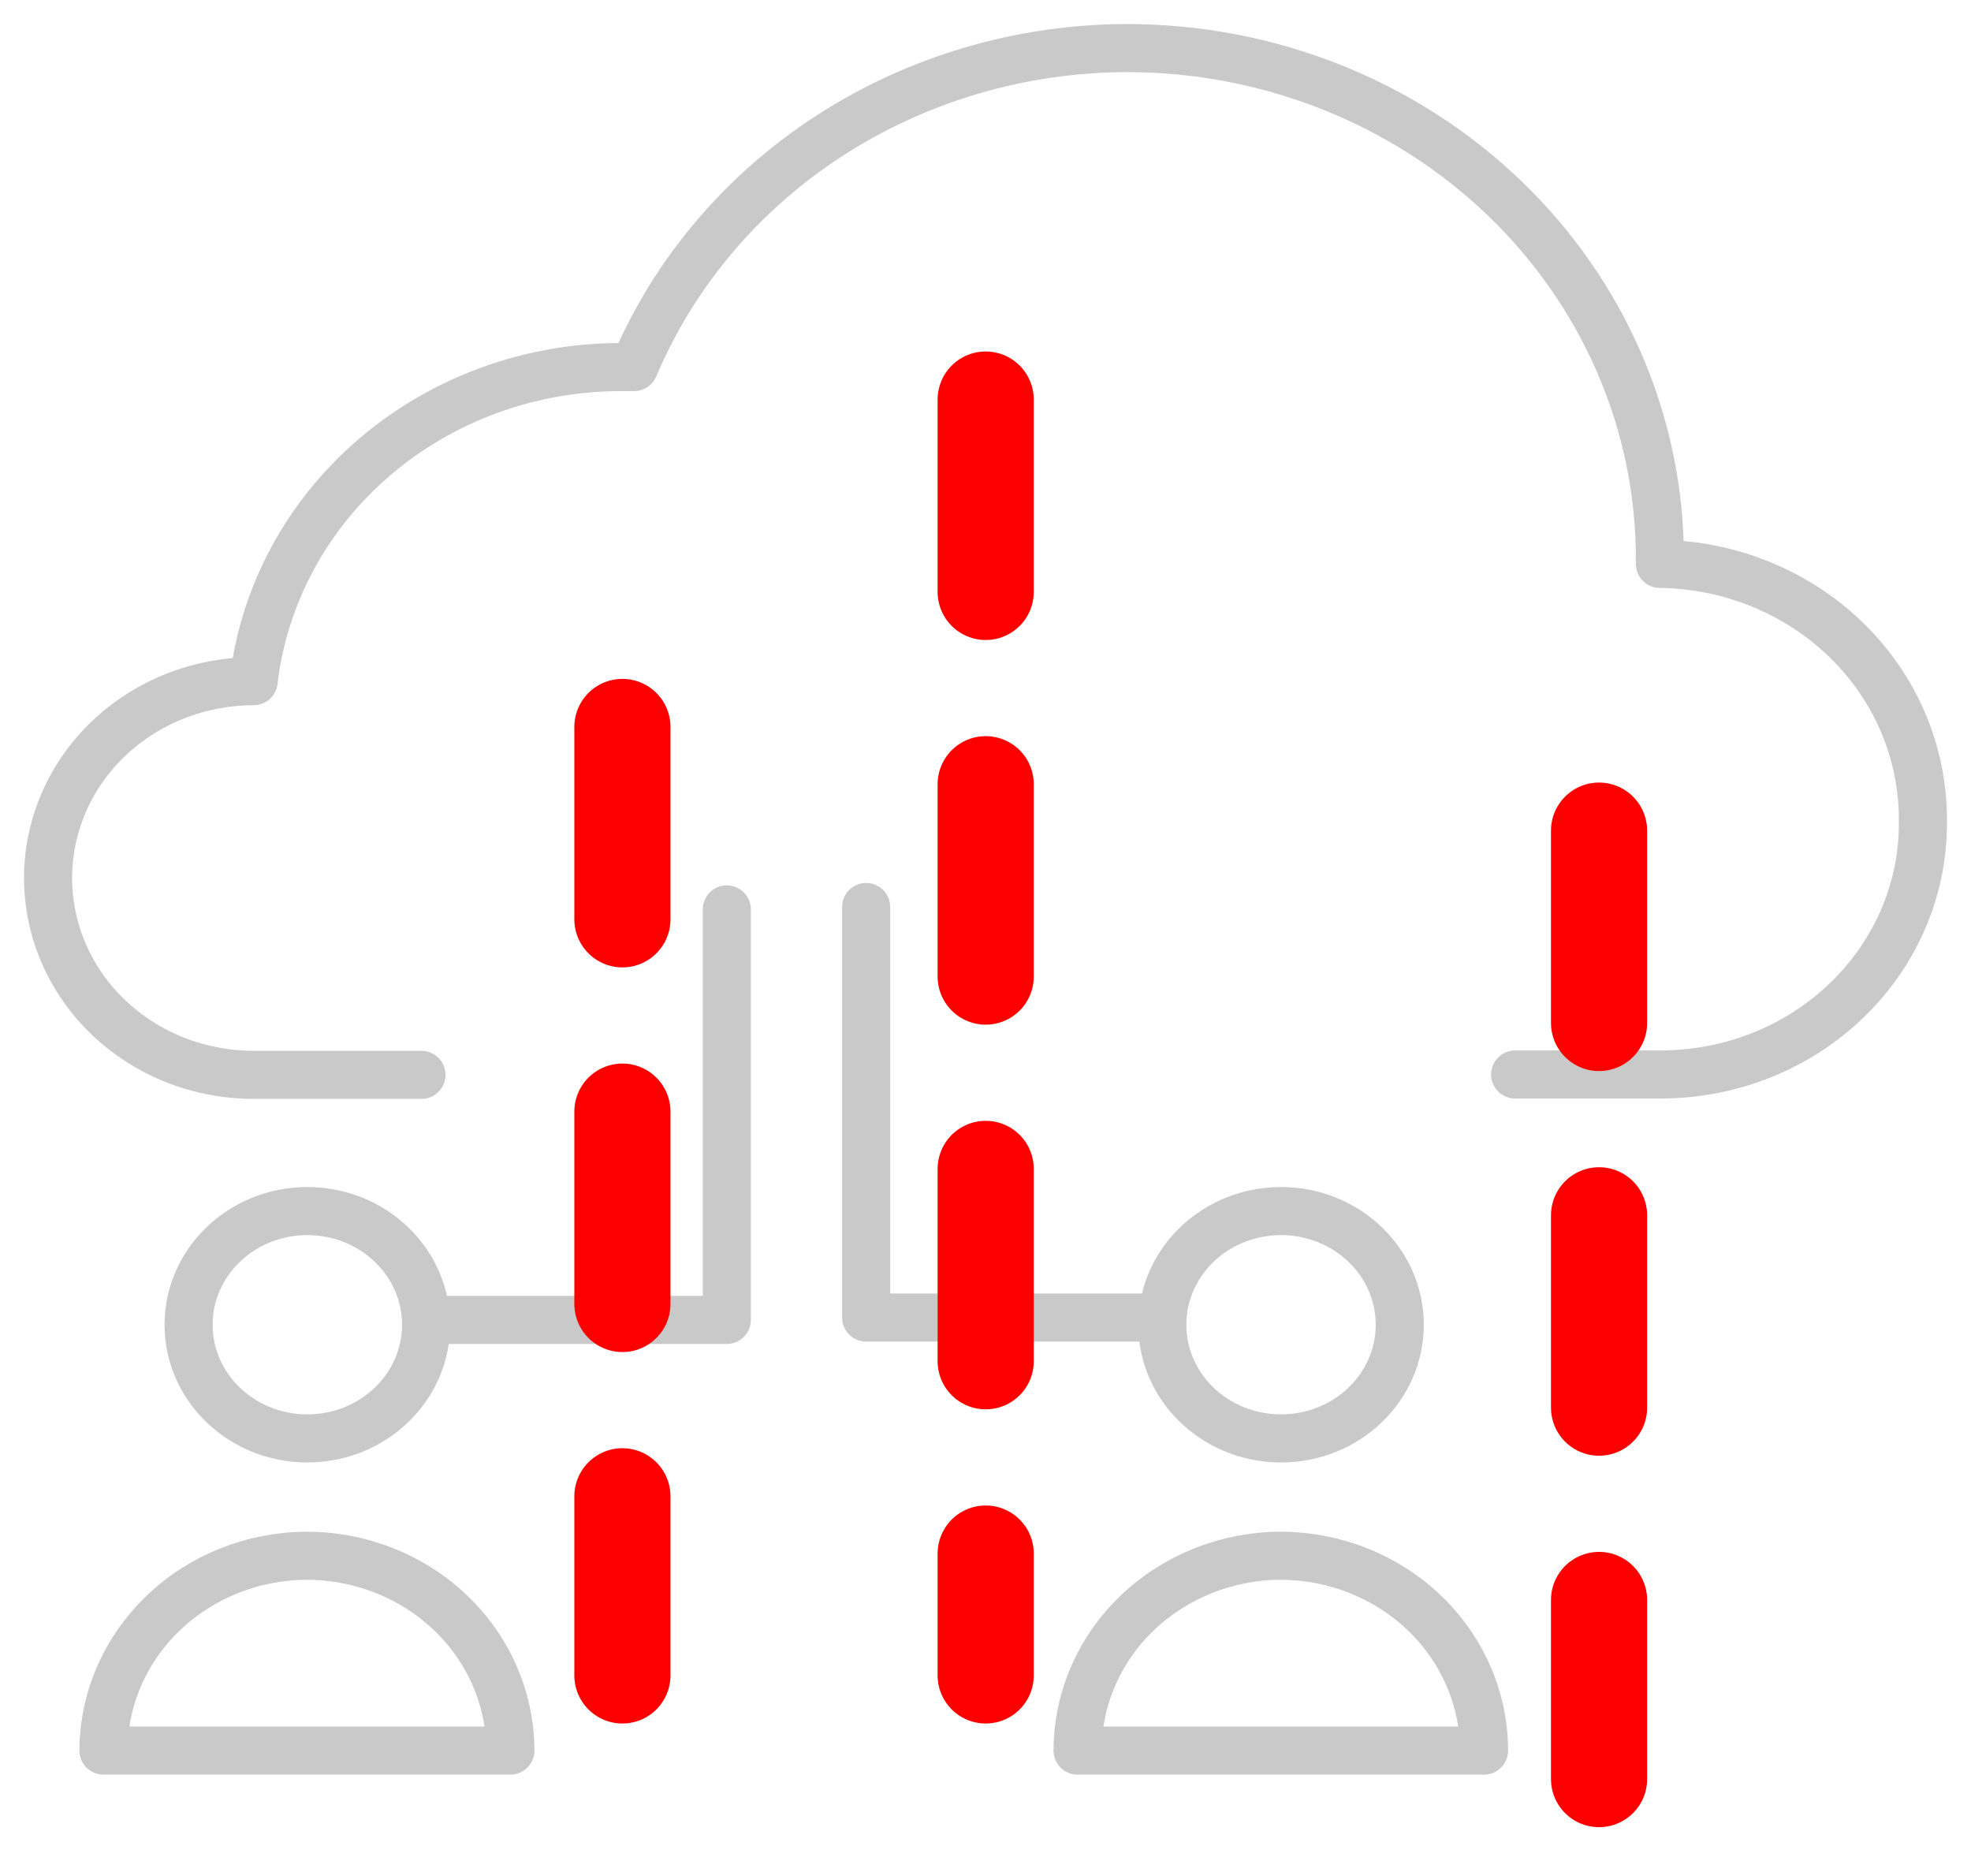
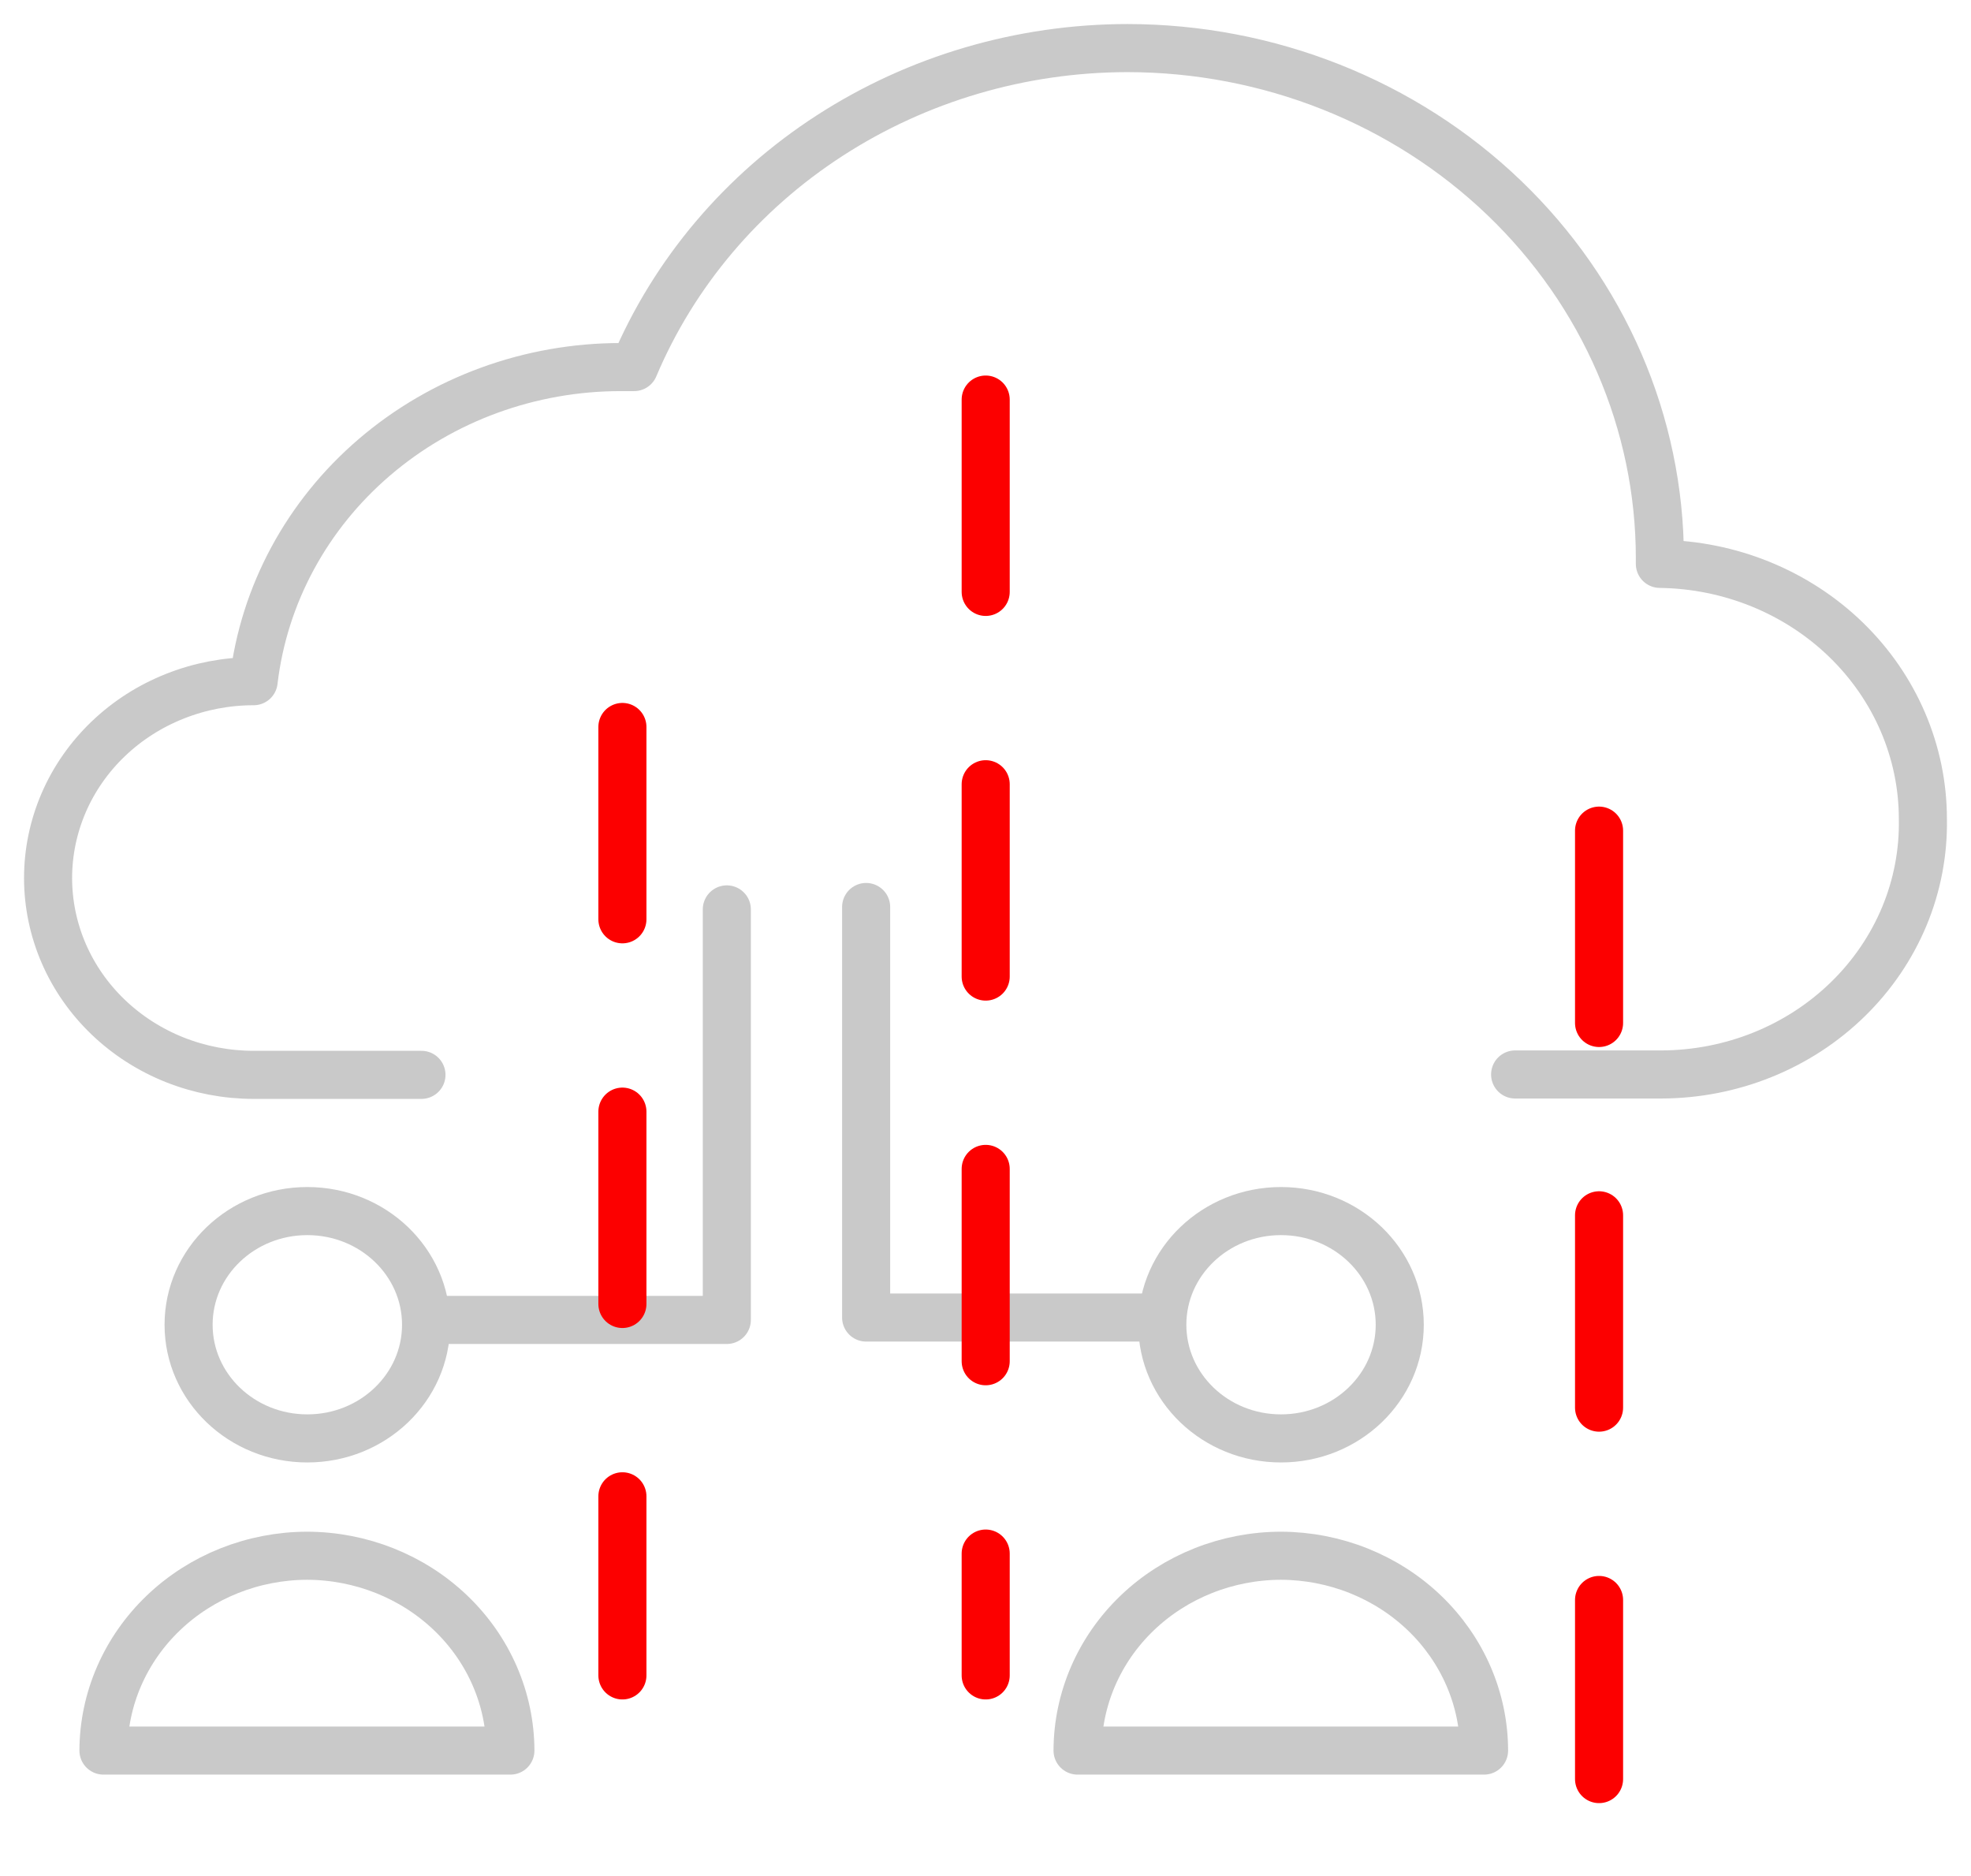
<svg xmlns="http://www.w3.org/2000/svg" width="41" height="39" viewBox="0 0 41 39" fill="none">
  <path d="M31.517 22.346H34.562C35.285 22.344 36.001 22.204 36.667 21.935C37.333 21.666 37.936 21.273 38.442 20.778C38.948 20.284 39.346 19.698 39.614 19.055C39.881 18.412 40.012 17.724 39.999 17.032C39.999 15.637 39.425 14.298 38.401 13.305C37.377 12.312 35.985 11.745 34.528 11.727V11.61C34.528 8.798 33.361 6.1 31.285 4.111C29.208 2.121 26.391 1.002 23.453 1C21.248 1.002 19.093 1.635 17.264 2.817C15.436 3.998 14.018 5.676 13.191 7.634H12.921C11.03 7.632 9.206 8.298 7.796 9.503C6.385 10.708 5.488 12.369 5.276 14.167C4.714 14.167 4.158 14.273 3.64 14.479C3.121 14.684 2.649 14.986 2.252 15.366C1.855 15.746 1.54 16.197 1.325 16.694C1.111 17.191 1 17.723 1 18.261C1 18.798 1.111 19.331 1.325 19.827C1.54 20.324 1.855 20.775 2.252 21.155C2.649 21.535 3.121 21.837 3.64 22.043C4.158 22.248 4.714 22.354 5.276 22.354H8.767" stroke="#C9C9C9" stroke-width="1" stroke-linecap="round" stroke-linejoin="round" />
  <path d="M15.119 18.913V27.451H9.124" stroke="#C9C9C9" stroke-width="1" stroke-linecap="round" stroke-linejoin="round" />
  <path d="M18.017 18.863V27.401H24.021" stroke="#C9C9C9" stroke-width="1" stroke-linecap="round" stroke-linejoin="round" />
  <path d="M6.393 29.915C7.757 29.915 8.863 28.857 8.863 27.551C8.863 26.245 7.757 25.187 6.393 25.187C5.029 25.187 3.923 26.245 3.923 27.551C3.923 28.857 5.029 29.915 6.393 29.915V29.915Z" stroke="#C9C9C9" stroke-width="1" stroke-linecap="round" stroke-linejoin="round" />
  <path d="M10.617 36.407C10.614 35.333 10.168 34.303 9.374 33.544C8.581 32.785 7.506 32.357 6.384 32.355C5.263 32.359 4.189 32.787 3.397 33.546C2.604 34.305 2.156 35.333 2.152 36.407H10.617Z" stroke="#C9C9C9" stroke-width="1" stroke-linecap="round" stroke-linejoin="round" />
  <path d="M26.647 29.915C28.011 29.915 29.117 28.857 29.117 27.551C29.117 26.245 28.011 25.187 26.647 25.187C25.283 25.187 24.178 26.245 24.178 27.551C24.178 28.857 25.283 29.915 26.647 29.915Z" stroke="#C9C9C9" stroke-width="1" stroke-linecap="round" stroke-linejoin="round" />
  <path d="M30.871 36.407C30.869 35.334 30.423 34.306 29.632 33.547C28.841 32.788 27.768 32.359 26.647 32.355C25.526 32.357 24.45 32.785 23.657 33.544C22.864 34.303 22.417 35.333 22.415 36.407H30.871Z" stroke="#C9C9C9" stroke-width="1" stroke-linecap="round" stroke-linejoin="round" />
-   <path d="M12.947 15.119V34.844" stroke="#FC0000" stroke-width="2" stroke-linecap="round" stroke-linejoin="round" stroke-dasharray="4 4" />
-   <path d="M33.263 17.275V37" stroke="#FC0000" stroke-width="2" stroke-linecap="round" stroke-linejoin="round" stroke-dasharray="4 4" />
-   <path d="M20.504 8.31V34.844" stroke="#FC0000" stroke-width="2" stroke-linecap="round" stroke-linejoin="round" stroke-dasharray="4 4" />
+   <path d="M12.947 15.119V34.844" stroke="#FC0000" stroke-width="1" stroke-linecap="round" stroke-linejoin="round" stroke-dasharray="4 4" />
+   <path d="M33.263 17.275V37" stroke="#FC0000" stroke-width="1" stroke-linecap="round" stroke-linejoin="round" stroke-dasharray="4 4" />
+   <path d="M20.504 8.31V34.844" stroke="#FC0000" stroke-width="1" stroke-linecap="round" stroke-linejoin="round" stroke-dasharray="4 4" />
</svg>
